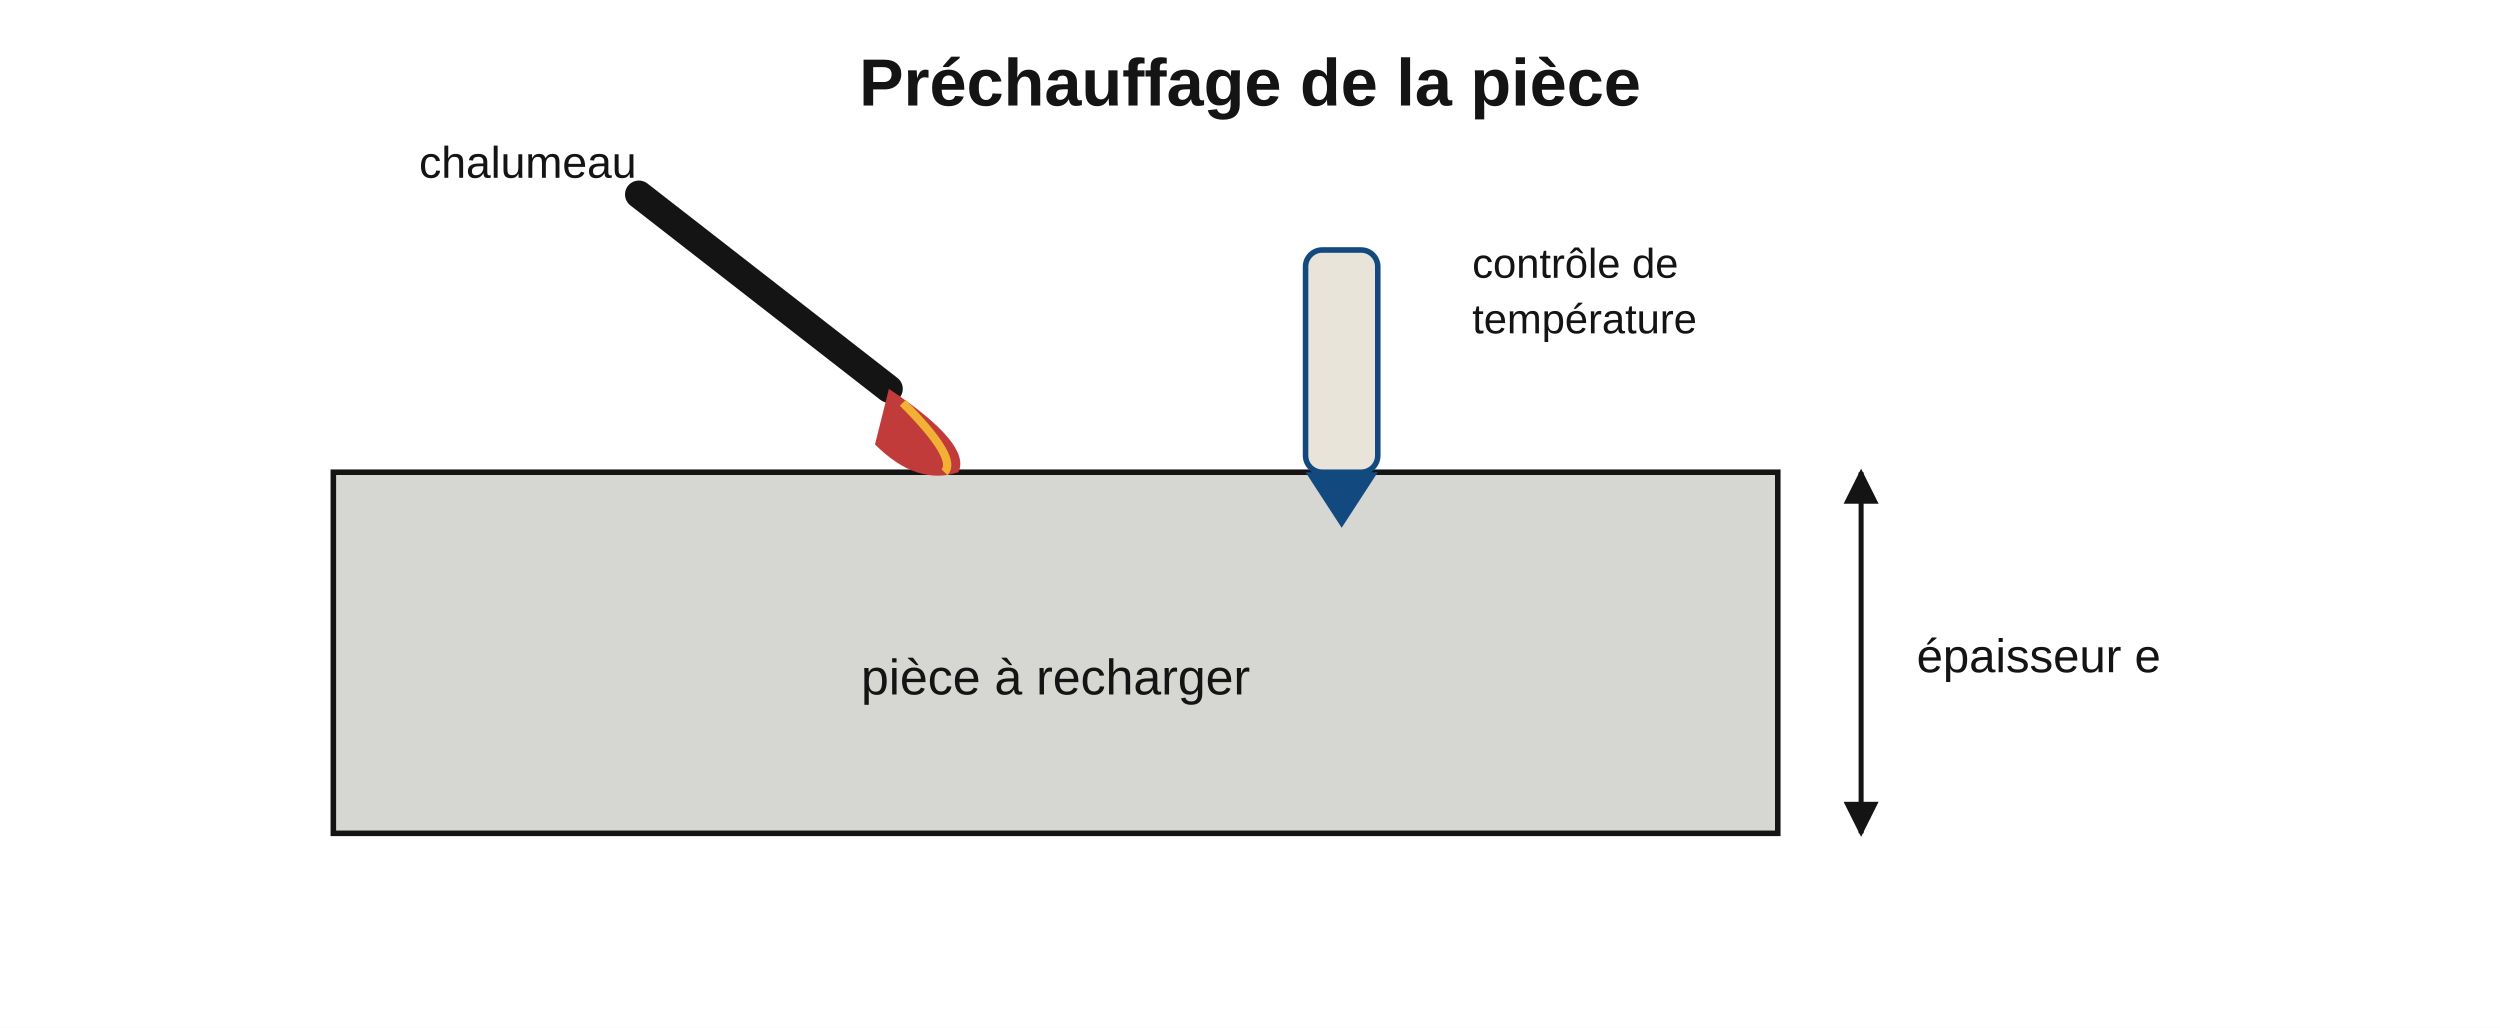
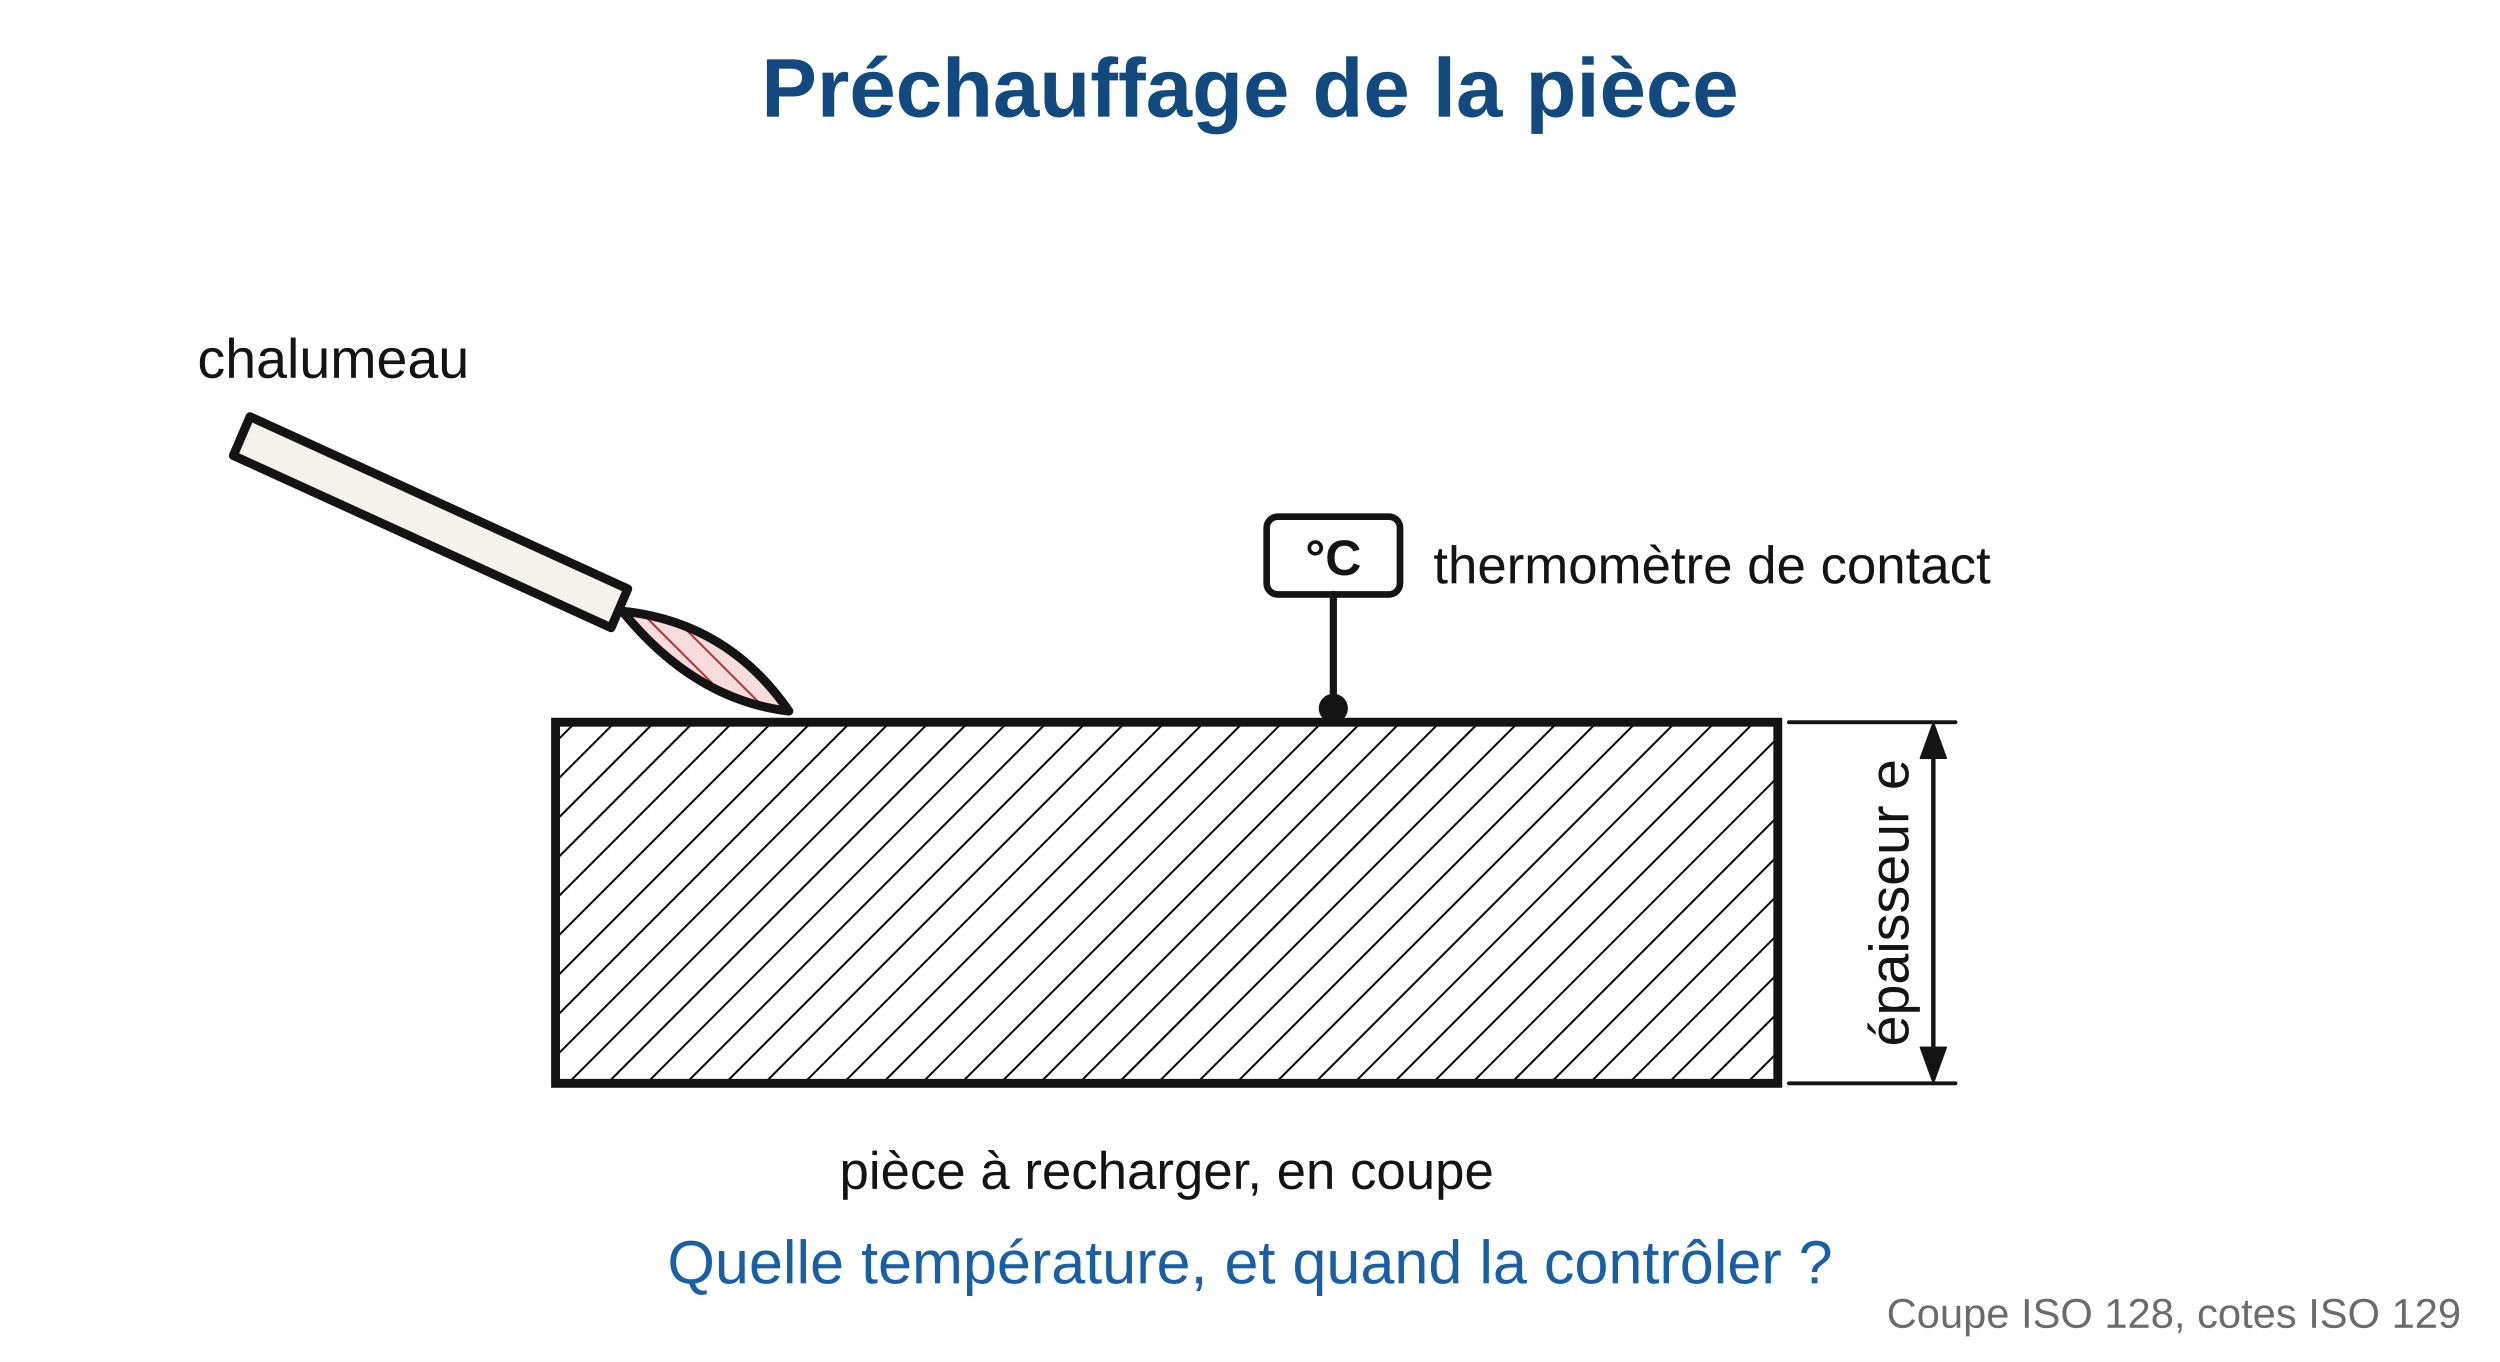
- <svg xmlns="http://www.w3.org/2000/svg" viewBox="0 0 900 370" font-family="Arial, Helvetica, sans-serif">
+ <svg xmlns="http://www.w3.org/2000/svg" viewBox="0 0 900 490" role="img" aria-label="Pièce épaisse chauffée au chalumeau, thermomètre de contact, épaisseur e">
+   <rect width="900" height="490" fill="#FFFFFF" />
  <defs>
-     <marker id="fl" viewBox="0 0 10 10" refX="9" refY="5" markerWidth="7" markerHeight="7" orient="auto-start-reverse">
-       <path d="M0,0 L10,5 L0,10 z" fill="#141414" />
-     </marker>
-     <marker id="flr" viewBox="0 0 10 10" refX="9" refY="5" markerWidth="7" markerHeight="7" orient="auto-start-reverse">
-       <path d="M0,0 L10,5 L0,10 z" fill="#C13B3A" />
-     </marker>
-     <marker id="flb" viewBox="0 0 10 10" refX="9" refY="5" markerWidth="7" markerHeight="7" orient="auto-start-reverse">
-       <path d="M0,0 L10,5 L0,10 z" fill="#185FA5" />
-     </marker>
+     <pattern id="h" width="10" height="10" patternUnits="userSpaceOnUse" patternTransform="rotate(45)">
+       <rect width="10" height="10" fill="#fff" />
+       <line x1="0" y1="0" x2="0" y2="10" stroke="#141414" stroke-width="1.5" />
+     </pattern>
+     <pattern id="h2" width="10" height="10" patternUnits="userSpaceOnUse" patternTransform="rotate(-45)">
+       <rect width="10" height="10" fill="#fff" />
+       <line x1="0" y1="0" x2="0" y2="10" stroke="#141414" stroke-width="1.5" />
+     </pattern>
+     <pattern id="hs" width="6" height="6" patternUnits="userSpaceOnUse" patternTransform="rotate(45)">
+       <rect width="6" height="6" fill="#fff" />
+       <line x1="0" y1="0" x2="0" y2="6" stroke="#141414" stroke-width="1.2" />
+     </pattern>
+     <pattern id="hx" width="9" height="9" patternUnits="userSpaceOnUse" patternTransform="rotate(45)">
+       <rect width="9" height="9" fill="#E8E4DA" />
+       <path d="M0 0V9M0 0H9" stroke="#141414" stroke-width="1.2" />
+     </pattern>
+     <pattern id="hr" width="7" height="7" patternUnits="userSpaceOnUse" patternTransform="rotate(-45)">
+       <rect width="7" height="7" fill="#F6DCDC" />
+       <line x1="0" y1="0" x2="0" y2="7" stroke="#C13B3A" stroke-width="1.5" />
+     </pattern>
+     <pattern id="hb" width="7" height="7" patternUnits="userSpaceOnUse" patternTransform="rotate(-45)">
+       <rect width="7" height="7" fill="#DCE8F3" />
+       <line x1="0" y1="0" x2="0" y2="7" stroke="#185FA5" stroke-width="1.5" />
+     </pattern>
  </defs>
-   <rect width="900" height="370" fill="#fff" />
-   <text x="450" y="38" text-anchor="middle" font-size="24" font-weight="bold" fill="#141414">Préchauffage de la pièce</text>
-   <rect x="120" y="170" width="520" height="130" rx="0" fill="#D6D6D2" stroke="#141414" stroke-width="2" />
-   <line x1="670" y1="170" x2="670" y2="300" stroke="#141414" stroke-width="1.8" marker-end="url(#fl)" marker-start="url(#fl)" />
-   <text x="690" y="242" font-size="17" fill="#141414" text-anchor="start">épaisseur e</text>
-   <path d="M230,70 L320,140" stroke="#141414" stroke-width="10" stroke-linecap="round" />
-   <path d="M320,140 Q350,160 345,170 Q330,175 315,160 Z" fill="#C13B3A" />
-   <path d="M325,145 Q345,165 340,170" fill="none" stroke="#f2b134" stroke-width="3" />
-   <text x="190" y="64" font-size="16" fill="#141414" text-anchor="middle">chalumeau</text>
-   <rect x="470" y="90" width="26" height="80" rx="6" fill="#E8E4DA" stroke="#124A80" stroke-width="2" />
-   <path d="M470,170 L496,170 L483,190 Z" fill="#124A80" />
-   <text x="530" y="100" font-size="15" fill="#141414" text-anchor="start">contrôle de</text>
-   <text x="530" y="120" font-size="15" fill="#141414" text-anchor="start">température</text>
-   <text x="380" y="250" font-size="18" fill="#141414" text-anchor="middle">pièce à recharger</text>
+   <g font-family="Arial,Helvetica,sans-serif">
+     <text x="450" y="42" font-size="30" text-anchor="middle" fill="#124A80" font-weight="700">Préchauffage de la pièce</text>
+     <rect x="200" y="260" width="440" height="130" stroke="#141414" stroke-width="3.2" fill="url(#h)" />
+     <polygon points="90,150 226,212 220,226 84,164" stroke="#141414" stroke-width="3.2" fill="#F4F2EC" stroke-linejoin="round" stroke-linecap="round" />
+     <path d="M 224 220 Q 262 224 284 256 Q 250 252 224 220 Z" stroke="#141414" stroke-width="3.2" fill="url(#hr)" stroke-linejoin="round" stroke-linecap="round" />
+     <rect x="456" y="186" width="48" height="28" rx="4" stroke="#141414" stroke-width="2.4" fill="#fff" />
+     <text x="480" y="207" font-size="18" text-anchor="middle" fill="#141414" font-weight="700">°C</text>
+     <polyline points="480,214 480,253" stroke="#141414" stroke-width="2.6" fill="none" stroke-linejoin="round" stroke-linecap="round" />
+     <circle cx="480" cy="255" r="5" stroke="#141414" stroke-width="0.5" fill="#141414" />
+     <text x="516" y="210" font-size="19" text-anchor="start" fill="#141414">thermomètre de contact</text>
+     <polyline points="644,260 704,260" stroke="#141414" stroke-width="1.4" fill="none" stroke-linejoin="round" stroke-linecap="round" />
+     <polyline points="644,390 704,390" stroke="#141414" stroke-width="1.4" fill="none" stroke-linejoin="round" stroke-linecap="round" />
+     <polyline points="696,269.1 696,380.9" stroke="#141414" stroke-width="1.6" fill="none" stroke-linejoin="round" stroke-linecap="round" />
+     <polygon points="696,390 700.7,377 691.3,377" stroke="#141414" stroke-width="0.5" fill="#141414" stroke-linejoin="round" stroke-linecap="round" />
+     <polygon points="696,260 691.3,273 700.7,273" stroke="#141414" stroke-width="0.5" fill="#141414" stroke-linejoin="round" stroke-linecap="round" />
+     <text x="687" y="325" font-size="20" text-anchor="middle" fill="#141414" transform="rotate(-90 687 325)">épaisseur e</text>
+     <text x="120" y="136" font-size="20" text-anchor="middle" fill="#141414">chalumeau</text>
+     <text x="420" y="428" font-size="19" text-anchor="middle" fill="#141414">pièce à recharger, en coupe</text>
+     <text x="450" y="462" font-size="22" text-anchor="middle" fill="#185FA5">Quelle température, et quand la contrôler ?</text>
+     <text x="886" y="478" font-size="15" text-anchor="end" fill="#6B6B6B">Coupe ISO 128, cotes ISO 129</text>
+   </g>
</svg>
